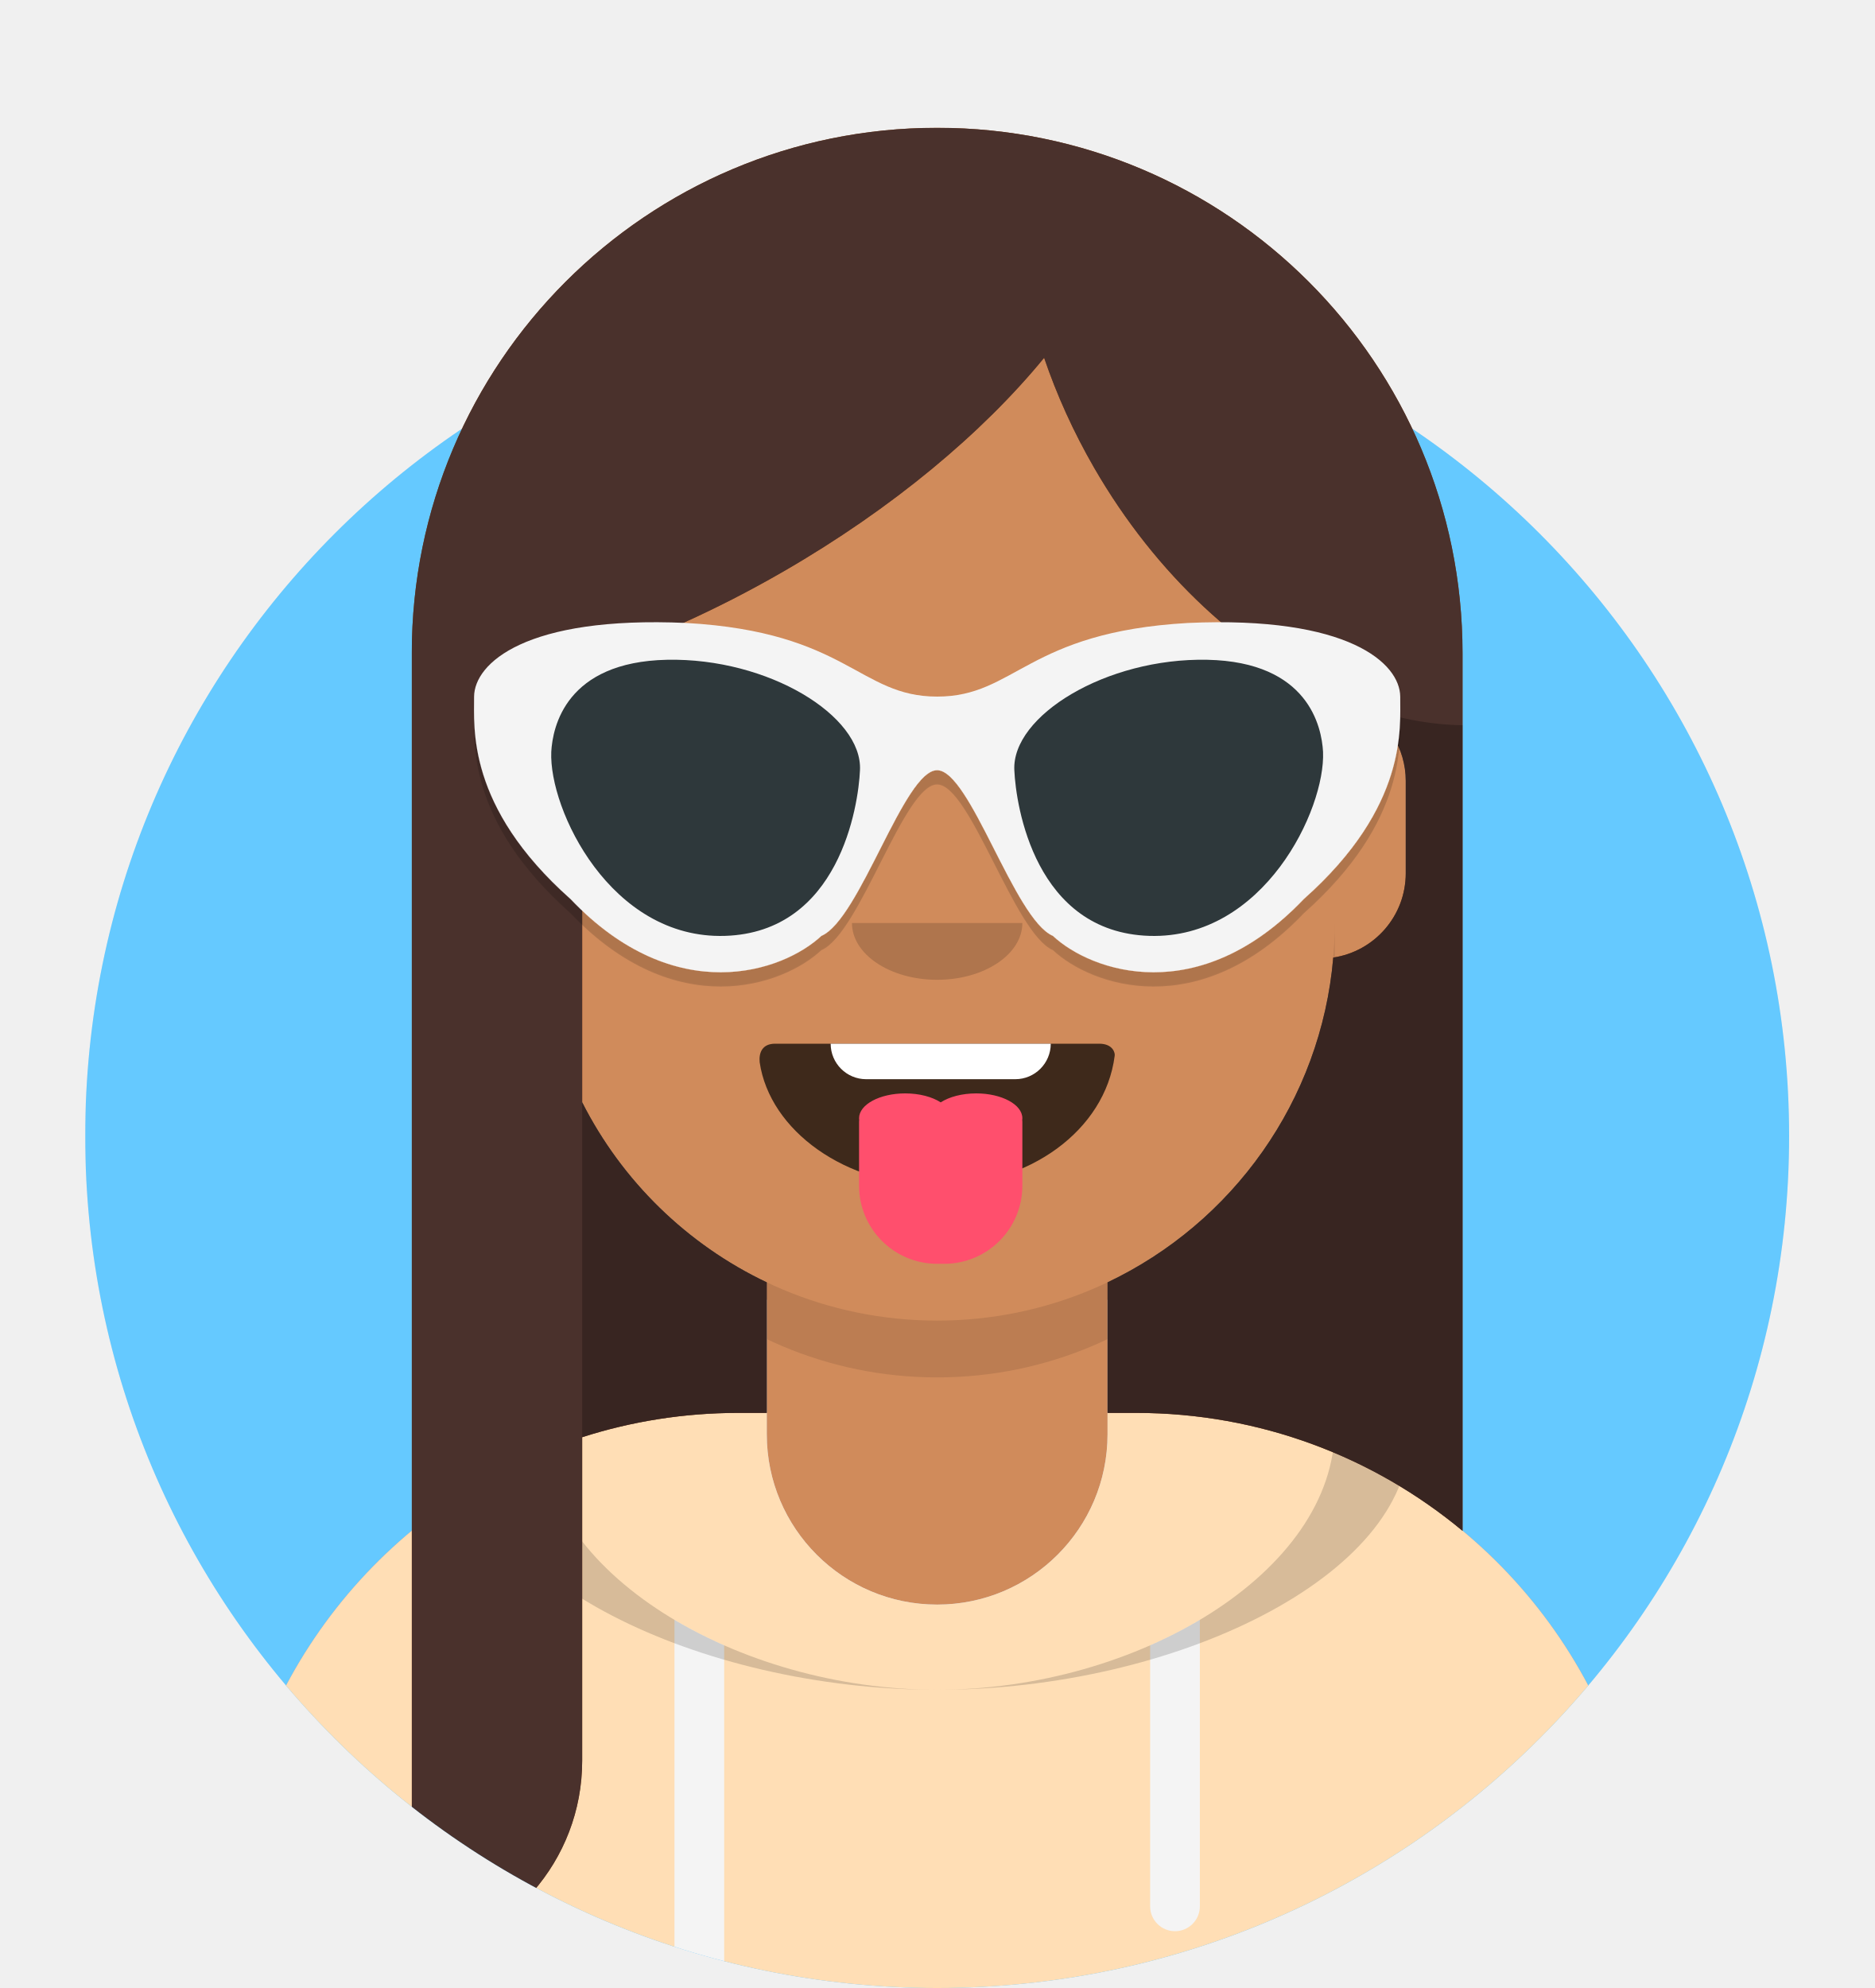
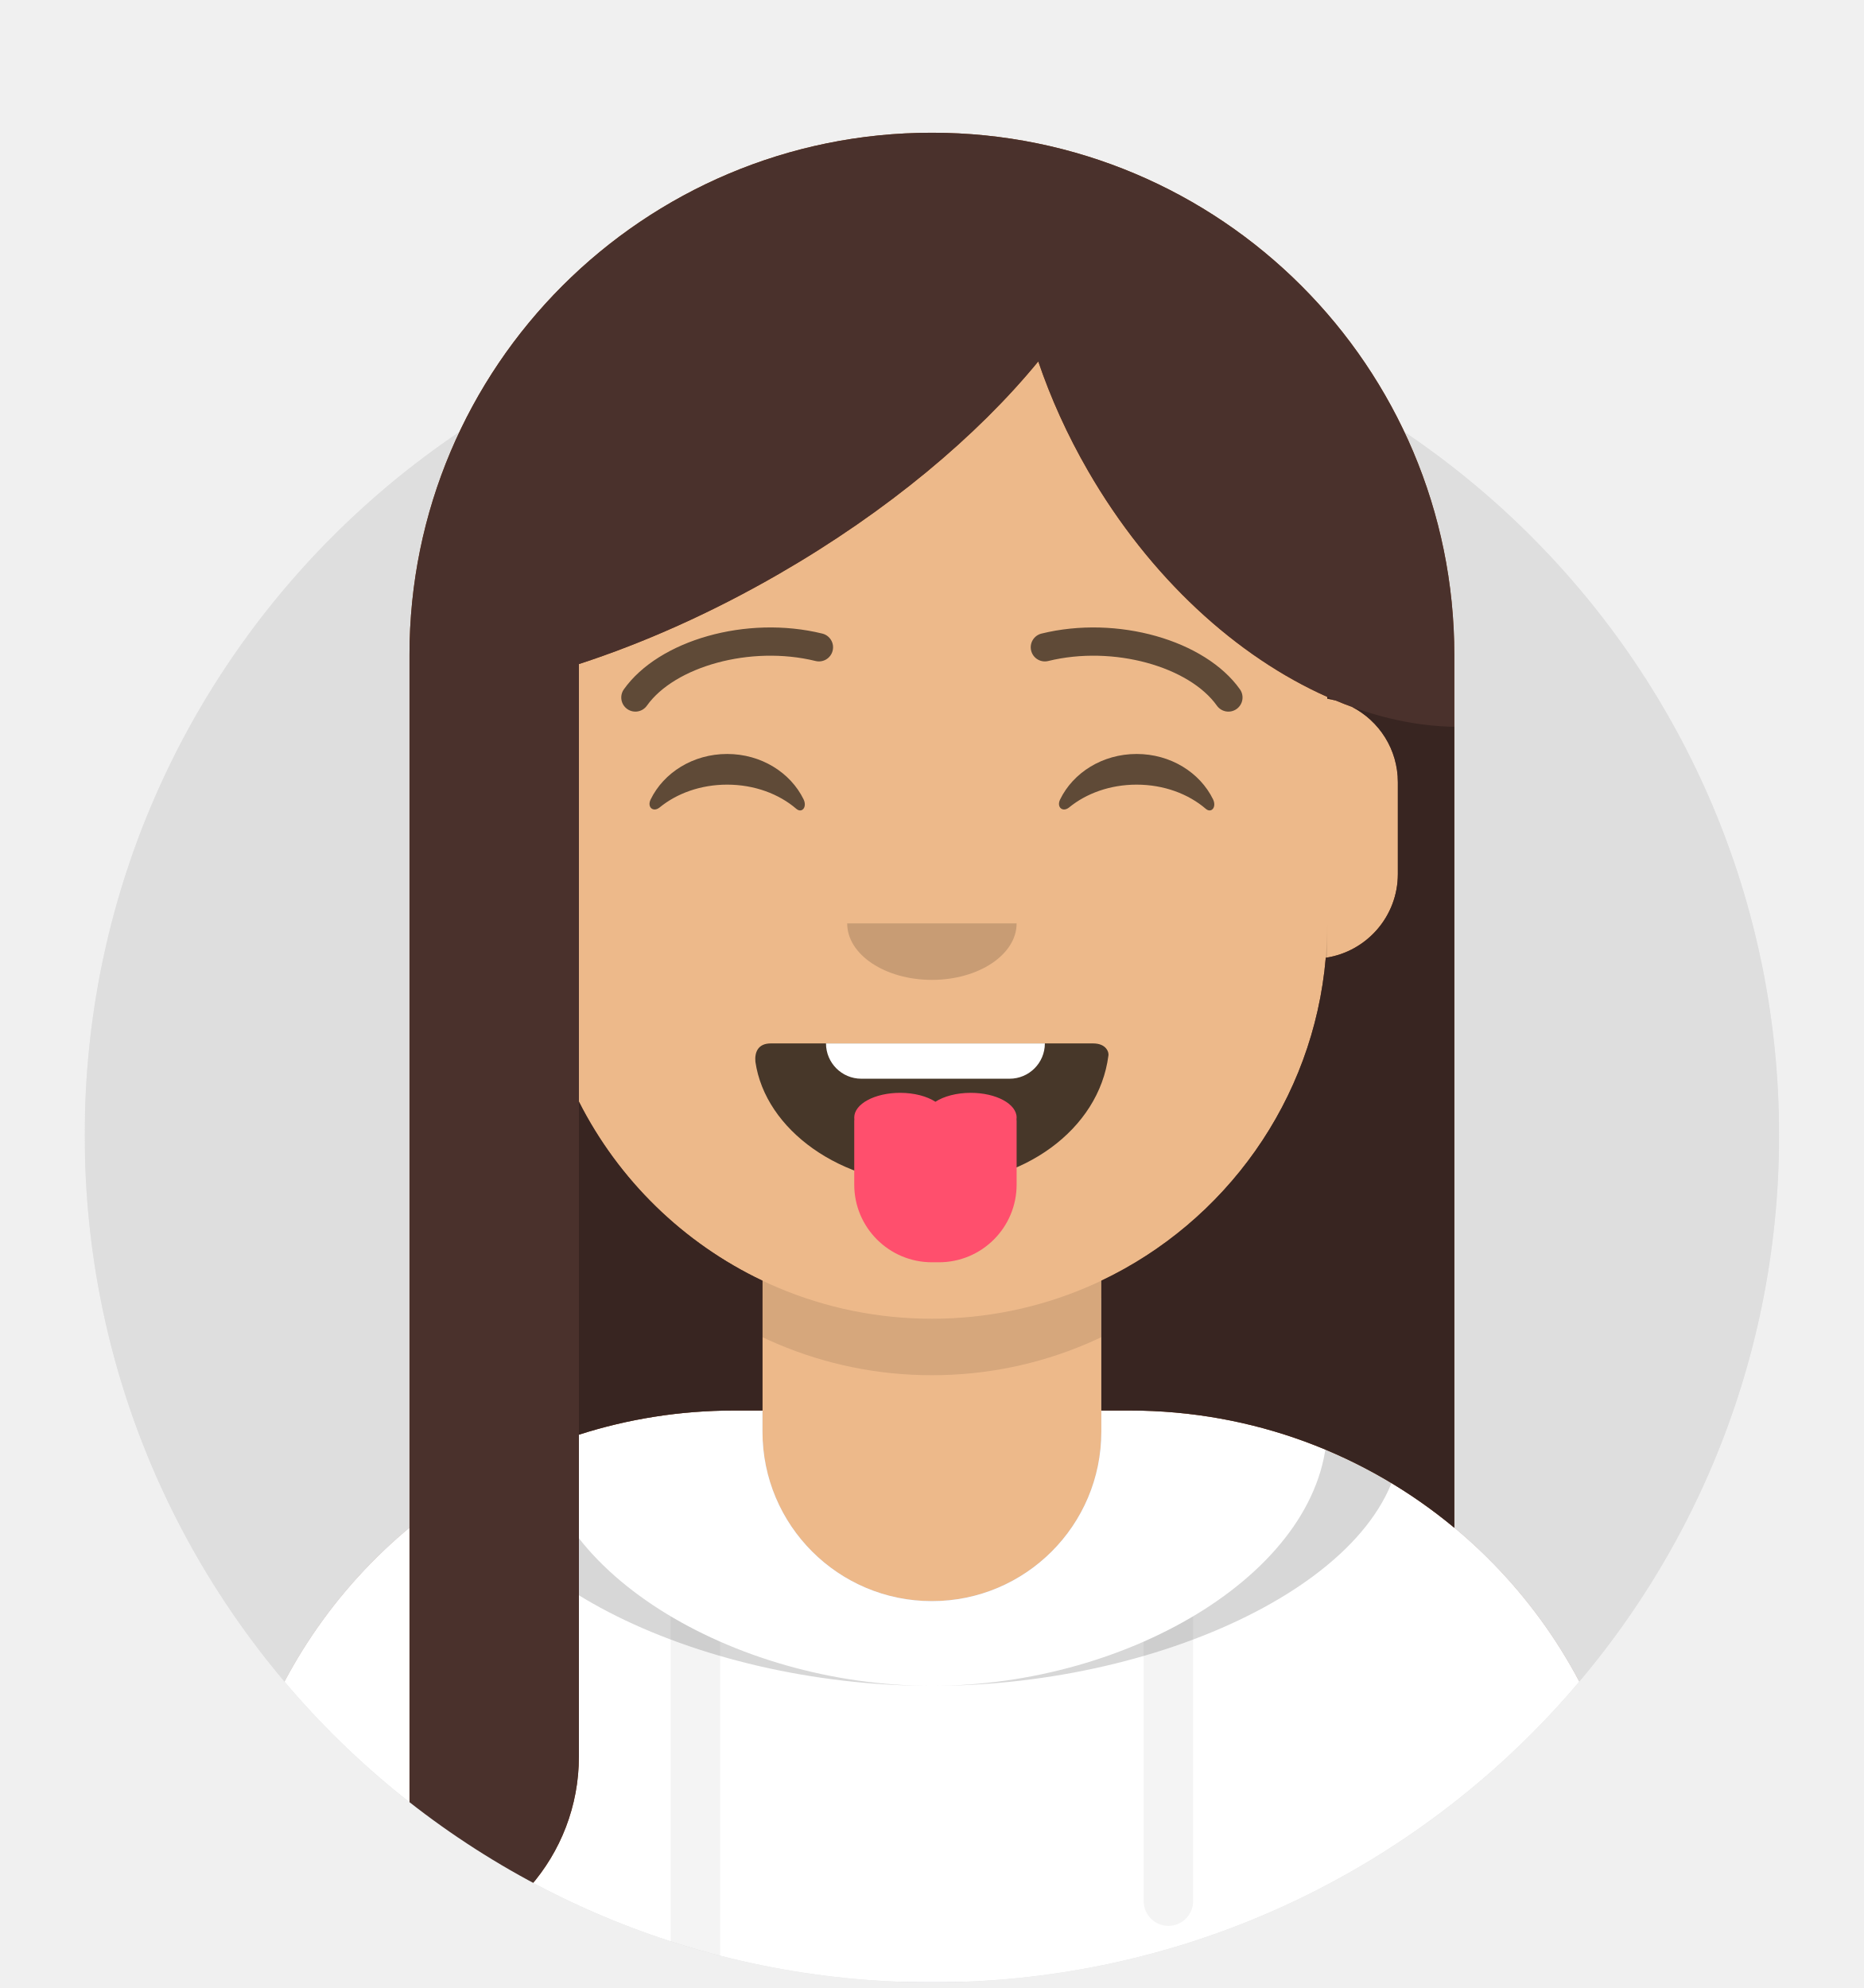
- <svg xmlns="http://www.w3.org/2000/svg" xmlns:xlink="http://www.w3.org/1999/xlink" width="264px" height="280px" viewBox="0 0 264 280" version="1.1">
+ <svg xmlns="http://www.w3.org/2000/svg" xmlns:xlink="http://www.w3.org/1999/xlink" width="450px" height="480px" viewBox="0 0 264 280" version="1.1">
  <defs>
    <circle id="path-1" cx="120" cy="120" r="120" />
    <path d="M12,160 C12,226.274 65.726,280 132,280 C198.274,280 252,226.274 252,160 L264,160 L264,-1.42108547e-14 L-3.19744231e-14,-1.42108547e-14 L-3.19744231e-14,160 L12,160 Z" id="path-3" />
    <path d="M124,144.611 L124,163 L128,163 L128,163 C167.765,163 200,195.235 200,235 L200,244 L0,244 L0,235 C-4.86974701e-15,195.235 32.235,163 72,163 L72,163 L76,163 L76,144.611 C58.763,136.422 46.372,119.687 44.305,99.881 C38.48,99.058 34,94.052 34,88 L34,74 C34,68.054 38.325,63.118 44,62.166 L44,56 L44,56 C44,25.072 69.072,5.68137151e-15 100,0 L100,0 L100,0 C130.928,-5.68137151e-15 156,25.072 156,56 L156,62.166 C161.675,63.118 166,68.054 166,74 L166,88 C166,94.052 161.52,99.058 155.695,99.881 C153.628,119.687 141.237,136.422 124,144.611 Z" id="path-5" />
  </defs>
-   <g id="Avataaar" stroke="none" stroke-width="1" fill="none" fill-rule="evenodd">
-     <g transform="translate(-825, -1100)" id="Avataaar/Circle">
+   <g id="avatarmaker" stroke="none" stroke-width="1" fill="none" fill-rule="evenodd">
+     <g transform="translate(-825, -1100)" id="avatarmaker/Circle">
      <g transform="translate(825, 1100)">
        <g id="Circle" stroke-width="1" fill-rule="evenodd" transform="translate(12, 40)">
          <mask id="mask-2" fill="white">
            <use xlink:href="#path-1" />
          </mask>
          <use id="Circle-Background" fill="#E6E6E6" xlink:href="#path-1" />
-           <g id="Color/Palette/Blue-01" mask="url(#mask-2)" fill="#65C9FF">
+           <g id="ColorPaletteBlue01" mask="url(#mask-2)" fill="#dedede" style="fill: rgb(222, 222, 222);">
            <rect id="🖍Color" x="0" y="0" width="240" height="240" />
          </g>
        </g>
        <mask id="mask-4" fill="white">
          <use xlink:href="#path-3" />
        </mask>
        <g id="Mask" />
-         <g id="Avataaar" stroke-width="1" fill-rule="evenodd" mask="url(#mask-4)">
+         <g id="avatarmaker" stroke-width="1" fill-rule="evenodd" mask="url(#mask-4)">
          <g id="Body" transform="translate(32, 36)">
            <mask id="mask-6" fill="white">
              <use xlink:href="#path-5" />
            </mask>
            <use fill="#D0C6AC" xlink:href="#path-5" />
-             <g id="Skin/👶🏽-03-Brown" mask="url(#mask-6)" fill="#D08B5B">
+             <g id="Skin/👶🏽-03-Brown" mask="url(#mask-6)" fill="#EDB98A">
              <g transform="translate(-32, 0)" id="Color">
                <rect x="0" y="0" width="264" height="244" />
              </g>
            </g>
            <path d="M156,79 L156,102 C156,132.928 130.928,158 100,158 C69.072,158 44,132.928 44,102 L44,79 L44,94 C44,124.928 69.072,150 100,150 C130.928,150 156,124.928 156,94 L156,79 Z" id="Neck-Shadow" fill-opacity="0.1" fill="#000000" mask="url(#mask-6)" />
          </g>
          <g id="Clothing/Hoodie" transform="translate(0, 170)">
            <defs>
-               <path d="M108,13.071 C90.081,15.076 76.28,20.552 76.004,34.645 C50.146,45.568 32,71.165 32,100.999 L32,100.999 L32,110 L232,110 L232,100.999 C232,71.165 213.854,45.568 187.996,34.645 C187.72,20.552 173.919,15.076 156,13.071 L156,32 L156,32 C156,45.255 145.255,56 132,56 L132,56 C118.745,56 108,45.255 108,32 L108,13.071 Z" id="react-path-336" />
+               <path d="M108,13.071 C90.081,15.076 76.28,20.552 76.004,34.645 C50.146,45.568 32,71.165 32,100.999 L32,100.999 L32,110 L232,110 L232,100.999 C232,71.165 213.854,45.568 187.996,34.645 C187.72,20.552 173.919,15.076 156,13.071 L156,32 L156,32 C156,45.255 145.255,56 132,56 L132,56 C118.745,56 108,45.255 108,32 L108,13.071 Z" id="react-path-52" />
            </defs>
-             <mask id="react-mask-337" fill="white">
-               <use xlink:href="#react-path-336" />
+             <mask id="react-mask-53" fill="white">
+               <use xlink:href="#react-path-52" />
            </mask>
-             <use id="Hoodie" fill="#B7C1DB" fill-rule="evenodd" xlink:href="#react-path-336" />
-             <g id="Color/Palette/Gray-01" mask="url(#react-mask-337)" fill-rule="evenodd" fill="#FFDEB5">
+             <use id="Hoodie" fill="#B7C1DB" fill-rule="evenodd" xlink:href="#react-path-52" />
+             <g id="Color/Palette/Gray-01" mask="url(#react-mask-53)" fill-rule="evenodd" fill="#FFFFFF">
              <rect id="🖍Color" x="0" y="0" width="264" height="110" />
            </g>
-             <path d="M102,61.739 L102,110 L95,110 L95,58.15 C97.204,59.46 99.547,60.661 102,61.739 Z M169,58.15 L169,98.5 C169,100.433 167.433,102 165.5,102 C163.567,102 162,100.433 162,98.5 L162,61.739 C164.453,60.661 166.796,59.46 169,58.15 Z" id="Straps" fill="#F4F4F4" fill-rule="evenodd" mask="url(#react-mask-337)" />
-             <path d="M90.96,12.724 C75.909,15.571 65.5,21.243 65.5,32.308 C65.5,52.02 98.538,68 132,68 C165.462,68 198.5,52.02 198.5,32.308 C198.5,21.243 188.091,15.571 173.04,12.724 C182.125,16.074 188,21.706 188,31.077 C188,51.469 160.179,68 132,68 C103.821,68 76,51.469 76,31.077 C76,21.706 81.875,16.074 90.96,12.724 Z" id="Shadow" fill-opacity="0.16" fill="#000000" fill-rule="evenodd" mask="url(#react-mask-337)" />
+             <path d="M102,61.739 L102,110 L95,110 L95,58.15 C97.204,59.46 99.547,60.661 102,61.739 Z M169,58.15 L169,98.5 C169,100.433 167.433,102 165.5,102 C163.567,102 162,100.433 162,98.5 L162,61.739 C164.453,60.661 166.796,59.46 169,58.15 Z" id="Straps" fill="#F4F4F4" fill-rule="evenodd" mask="url(#react-mask-53)" />
+             <path d="M90.96,12.724 C75.909,15.571 65.5,21.243 65.5,32.308 C65.5,52.02 98.538,68 132,68 C165.462,68 198.5,52.02 198.5,32.308 C198.5,21.243 188.091,15.571 173.04,12.724 C182.125,16.074 188,21.706 188,31.077 C188,51.469 160.179,68 132,68 C103.821,68 76,51.469 76,31.077 C76,21.706 81.875,16.074 90.96,12.724 Z" id="Shadow" fill-opacity="0.16" fill="#000000" fill-rule="evenodd" mask="url(#react-mask-53)" />
          </g>
          <g id="Face" transform="translate(76, 82)" fill="#000000">
            <g id="Mouth/Tongue" transform="translate(2, 52)">
              <defs>
-                 <path d="M29,15.609 C30.41,25.231 41.062,33 54,33 C66.968,33 77.646,25.183 79,14.739 C79.101,14.34 78.775,13 76.826,13 C56.838,13 41.74,13 31.174,13 C29.383,13 28.87,14.24 29,15.609 Z" id="react-path-288" />
+                 <path d="M29,15.609 C30.41,25.231 41.062,33 54,33 C66.968,33 77.646,25.183 79,14.739 C79.101,14.34 78.775,13 76.826,13 C56.838,13 41.74,13 31.174,13 C29.383,13 28.87,14.24 29,15.609 Z" id="react-path-54" />
              </defs>
-               <mask id="react-mask-289" fill="white">
-                 <use xlink:href="#react-path-288" />
+               <mask id="react-mask-55" fill="white">
+                 <use xlink:href="#react-path-54" />
              </mask>
-               <use id="Mouth" fill-opacity="0.7" fill="#000000" fill-rule="evenodd" xlink:href="#react-path-288" />
-               <rect id="Teeth" fill="#FFFFFF" fill-rule="evenodd" mask="url(#react-mask-289)" x="39" y="2" width="31" height="16" rx="5" />
+               <use id="Mouth" fill-opacity="0.7" fill="#000000" fill-rule="evenodd" xlink:href="#react-path-54" />
+               <rect id="Teeth" fill="#FFFFFF" fill-rule="evenodd" mask="url(#react-mask-55)" x="39" y="2" width="31" height="16" rx="5" />
              <path d="M65.984,23.747 C65.995,23.83 66,23.914 66,24 L66,33 C66,39.075 61.075,44 55,44 L54,44 C47.925,44 43,39.075 43,33 L43,24 L43,24 C43,23.914 43.005,23.83 43.016,23.747 C43.005,23.665 43,23.583 43,23.5 C43,21.567 45.91,20 49.5,20 C51.51,20 53.308,20.491 54.5,21.263 C55.692,20.491 57.49,20 59.5,20 C63.09,20 66,21.567 66,23.5 C66,23.583 65.995,23.665 65.984,23.747 Z" id="Tongue" fill="#FF4F6D" fill-rule="evenodd" />
            </g>
            <g id="Nose/Default" transform="translate(28, 40)" fill-opacity="0.16">
              <path d="M16,8 C16,12.418 21.373,16 28,16 L28,16 C34.627,16 40,12.418 40,8" id="Nose" />
            </g>
-             <g id="Eyes/Eye-Roll-🙄" transform="translate(0, 8)">
-               <circle id="Eyeball" fill="#FFFFFF" cx="30" cy="22" r="14" />
-               <circle id="The-white-stuff" fill="#FFFFFF" cx="82" cy="22" r="14" />
-               <circle id="Eye" fill-opacity="0.7" fill="#000000" cx="30" cy="14" r="6" />
-               <circle id="Eye" fill-opacity="0.7" fill="#000000" cx="82" cy="14" r="6" />
+             <g id="Eyes/Happy-😁" transform="translate(0, 8)" fill-opacity="0.6">
+               <path d="M16.16,22.447 C18.007,18.649 22.164,16 26.998,16 C31.814,16 35.959,18.63 37.815,22.407 C38.367,23.529 37.582,24.447 36.791,23.767 C34.34,21.66 30.859,20.344 26.998,20.344 C23.257,20.344 19.874,21.579 17.438,23.572 C16.547,24.3 15.62,23.558 16.16,22.447 Z" id="Squint" />
+               <path d="M74.16,22.447 C76.007,18.649 80.164,16 84.998,16 C89.814,16 93.959,18.63 95.815,22.407 C96.367,23.529 95.582,24.447 94.791,23.767 C92.34,21.66 88.859,20.344 84.998,20.344 C81.257,20.344 77.874,21.579 75.438,23.572 C74.547,24.3 73.62,23.558 74.16,22.447 Z" id="Squint" />
            </g>
-             <g id="Eyebrow/Outline/Angry" fill-opacity="0.6" fill-rule="nonzero">
-               <path d="M15.611,15.185 C19.852,9.416 22.489,9.701 28.924,14.556 C29.106,14.694 29.221,14.781 29.594,15.064 C34.422,18.726 36.708,20 40,20 C41.105,20 42,19.105 42,18 C42,16.895 41.105,16 40,16 C37.934,16 36.099,14.978 32.011,11.877 C31.636,11.592 31.519,11.504 31.333,11.364 C27.574,8.527 25.374,7.287 22.638,6.992 C18.954,6.594 15.58,8.474 12.389,12.815 C11.734,13.705 11.925,14.957 12.815,15.611 C13.705,16.266 14.957,16.075 15.611,15.185 Z" id="Eyebrow" />
-               <path d="M73.611,15.185 C77.852,9.416 80.489,9.701 86.924,14.556 C87.106,14.694 87.221,14.781 87.594,15.064 C92.422,18.726 94.708,20 98,20 C99.105,20 100,19.105 100,18 C100,16.895 99.105,16 98,16 C95.934,16 94.099,14.978 90.011,11.877 C89.636,11.592 89.519,11.504 89.333,11.364 C85.574,8.527 83.374,7.287 80.638,6.992 C76.954,6.594 73.58,8.474 70.389,12.815 C69.734,13.705 69.925,14.957 70.815,15.611 C71.705,16.266 72.957,16.075 73.611,15.185 Z" id="Eyebrow" transform="translate(84.99993, 13.47006) scale(-1, 1) translate(-84.99993, -13.47006) " />
+             <g id="Eyebrow/Outline/Default" fill-opacity="0.6">
+               <g id="I-Browse" transform="translate(12, 6)">
+                 <path d="M3.63,11.159 C7.545,5.65 18.278,2.561 27.523,4.831 C28.596,5.095 29.679,4.439 29.942,3.366 C30.206,2.293 29.55,1.21 28.477,0.947 C17.74,-1.69 5.312,1.887 0.37,8.841 C-0.27,9.742 -0.059,10.99 0.841,11.63 C1.742,12.27 2.99,12.059 3.63,11.159 Z" id="Eyebrow" fill-rule="nonzero" />
+                 <path d="M61.63,11.159 C65.545,5.65 76.278,2.561 85.523,4.831 C86.596,5.095 87.679,4.439 87.942,3.366 C88.206,2.293 87.55,1.21 86.477,0.947 C75.74,-1.69 63.312,1.887 58.37,8.841 C57.73,9.742 57.941,10.99 58.841,11.63 C59.742,12.27 60.99,12.059 61.63,11.159 Z" id="Eyebrow" fill-rule="nonzero" transform="translate(73.00015, 6.039198) scale(-1, 1) translate(-73.00015, -6.039198) " />
+               </g>
            </g>
          </g>
          <g id="Top" stroke-width="1" fill-rule="evenodd">
            <defs>
-               <rect id="react-path-331" x="0" y="0" width="264" height="280" />
-               <path d="M133.506,81.335 C137.364,83.331 140,87.357 140,92 L140,105 C140,111.019 135.569,116.002 129.791,116.867 C128.048,137.115 115.531,154.283 98,162.611 L98,162.611 L98,181 L102,181 C119.491,181 135.525,187.237 148,197.608 L148,74 C148,53.565 139.717,35.065 126.326,21.674 C112.935,8.283 94.435,-3.55271368e-15 74,0 C33.131,7.10542736e-15 -7.10542736e-15,33.131 0,74 L0,257.716 C13.569,255.776 24,244.106 24,230 L24,184.423 C30.935,182.2 38.327,181 46,181 L50,181 L50,162.611 C38.773,157.277 29.602,148.318 24,137.246 L24,75.266 C33.147,72.291 42.778,68.017 52.342,62.495 C67.745,53.602 80.431,42.941 89.066,32.397 C90.831,37.595 93.175,42.801 96.11,47.885 C104.878,63.071 117.224,74.234 130,79.917 L130,80.166 C130.4,80.233 130.794,80.32 131.18,80.426 C131.955,80.749 132.73,81.052 133.506,81.335 Z" id="react-path-332" />
+               <rect id="react-path-40" x="0" y="0" width="264" height="280" />
+               <path d="M133.506,81.335 C137.364,83.331 140,87.357 140,92 L140,105 C140,111.019 135.569,116.002 129.791,116.867 C128.048,137.115 115.531,154.283 98,162.611 L98,162.611 L98,181 L102,181 C119.491,181 135.525,187.237 148,197.608 L148,74 C148,53.565 139.717,35.065 126.326,21.674 C112.935,8.283 94.435,-3.55271368e-15 74,0 C33.131,7.10542736e-15 -7.10542736e-15,33.131 0,74 L0,257.716 C13.569,255.776 24,244.106 24,230 L24,184.423 C30.935,182.2 38.327,181 46,181 L50,181 L50,162.611 C38.773,157.277 29.602,148.318 24,137.246 L24,75.266 C33.147,72.291 42.778,68.017 52.342,62.495 C67.745,53.602 80.431,42.941 89.066,32.397 C90.831,37.595 93.175,42.801 96.11,47.885 C104.878,63.071 117.224,74.234 130,79.917 L130,80.166 C130.4,80.233 130.794,80.32 131.18,80.426 C131.955,80.749 132.73,81.052 133.506,81.335 Z" id="react-path-41" />
            </defs>
-             <mask id="react-mask-329" fill="white">
-               <use xlink:href="#react-path-331" />
+             <mask id="react-mask-38" fill="white">
+               <use xlink:href="#react-path-40" />
            </mask>
            <g id="Mask" />
-             <g id="Top/Long-Hair/Straight" mask="url(#react-mask-329)">
+             <g id="Top/Long-Hair/Straight" mask="url(#react-mask-38)">
              <g transform="translate(-1, 0)">
                <g id="Hair" stroke-width="1" fill="none" fill-rule="evenodd" transform="translate(59, 18)">
-                   <mask id="react-mask-330" fill="white">
-                     <use xlink:href="#react-path-332" />
+                   <mask id="react-mask-39" fill="white">
+                     <use xlink:href="#react-path-41" />
                  </mask>
-                   <use id="Mask-Hair" fill="#944F23" xlink:href="#react-path-332" />
-                   <g id="Skin/👶🏽-03-Brown" mask="url(#react-mask-330)" fill="#4A312C">
+                   <use id="Mask-Hair" fill="#944F23" xlink:href="#react-path-41" />
+                   <g id="Skin/👶🏽-03-Brown" mask="url(#react-mask-39)" fill="#4A312C">
                    <g transform="translate(0, 0) " id="Color">
                      <rect x="0" y="0" width="264" height="280" />
                    </g>
                  </g>
                </g>
                <path d="M192.506,99.335 C197.375,101.108 202.263,102.072 207,102.148 L207,102.148 L207,92 C207,71.565 198.717,53.065 185.326,39.674 C198.717,53.065 207,71.565 207,92 L207,215.608 C194.525,205.237 178.491,199 161,199 L157,199 L157,180.611 L157,180.611 C174.531,172.283 187.048,155.115 188.791,134.867 C194.569,134.002 199,129.019 199,123 L199,110 C199,105.357 196.364,101.331 192.506,99.335 Z M190.18,98.426 C189.794,98.32 189.4,98.233 189,98.166 L189,97.917 C189.393,98.092 189.786,98.261 190.18,98.426 Z M83,155.246 C88.602,166.318 97.773,175.277 109,180.611 L109,199 L105,199 C97.327,199 89.935,200.2 83,202.423 L83,155.246 Z" id="Shadow" fill-opacity="0.24" fill="#000000" fill-rule="evenodd" />
-                 <g id="Top/_Resources/Kurt" fill="none" transform="translate(62, 85)" stroke-width="1">
-                   <defs>
-                     <filter x="-0.8%" y="-2.0%" width="101.5%" height="108.0%" filterUnits="objectBoundingBox" id="react-filter-333">
-                       <feOffset dx="0" dy="2" in="SourceAlpha" result="shadowOffsetOuter1" />
-                       <feColorMatrix values="0 0 0 0 0   0 0 0 0 0   0 0 0 0 0  0 0 0 0.16 0" type="matrix" in="shadowOffsetOuter1" result="shadowMatrixOuter1" />
-                       <feMerge>
-                         <feMergeNode in="shadowMatrixOuter1" />
-                         <feMergeNode in="SourceGraphic" />
-                       </feMerge>
-                     </filter>
-                   </defs>
-                   <g id="Kurts" filter="url(#react-filter-333)" transform="translate(5, 2)">
-                     <path d="M66,11.111 C54.963,11.111 53.371,2.027 30.671,0.741 C7.986,-0.283 0.815,6.449 0.776,11.111 C0.813,15.404 -0.352,26.561 14.365,39.63 C29.137,55.142 44.27,49.882 49.694,44.815 C55.135,42.473 61.34,21.46 66,21.481 C70.66,21.503 76.865,42.473 82.306,44.815 C87.73,49.882 102.863,55.142 117.635,39.63 C132.352,26.561 131.187,15.404 131.224,11.111 C131.185,6.449 124.014,-0.283 101.329,0.741 C78.629,2.027 77.037,11.111 66,11.111 Z" id="It!" fill="#F4F4F4" fill-rule="nonzero" />
-                     <path d="M55.129,21.481 C55.51,13.823 42.216,5.642 27.953,5.926 C13.697,6.225 11.842,15.379 11.647,18.889 C11.298,27.022 20.014,45.304 36.106,44.815 C52.197,44.306 54.909,26.534 55.129,21.481 Z" id="Did" fill="#2F383B" fill-rule="nonzero" />
-                     <path d="M120.353,21.481 C120.734,13.823 107.439,5.642 93.176,5.926 C78.921,6.225 77.065,15.379 76.871,18.889 C76.522,27.022 85.238,45.304 101.329,44.815 C117.421,44.306 120.133,26.534 120.353,21.481 Z" id="Courtney" fill="#2F383B" fill-rule="nonzero" transform="translate(98.61177, 25.37037) scale(-1, 1) translate(-98.61177, -25.37037) " />
-                   </g>
-                 </g>
              </g>
            </g>
          </g>
        </g>
      </g>
    </g>
  </g>
</svg>
